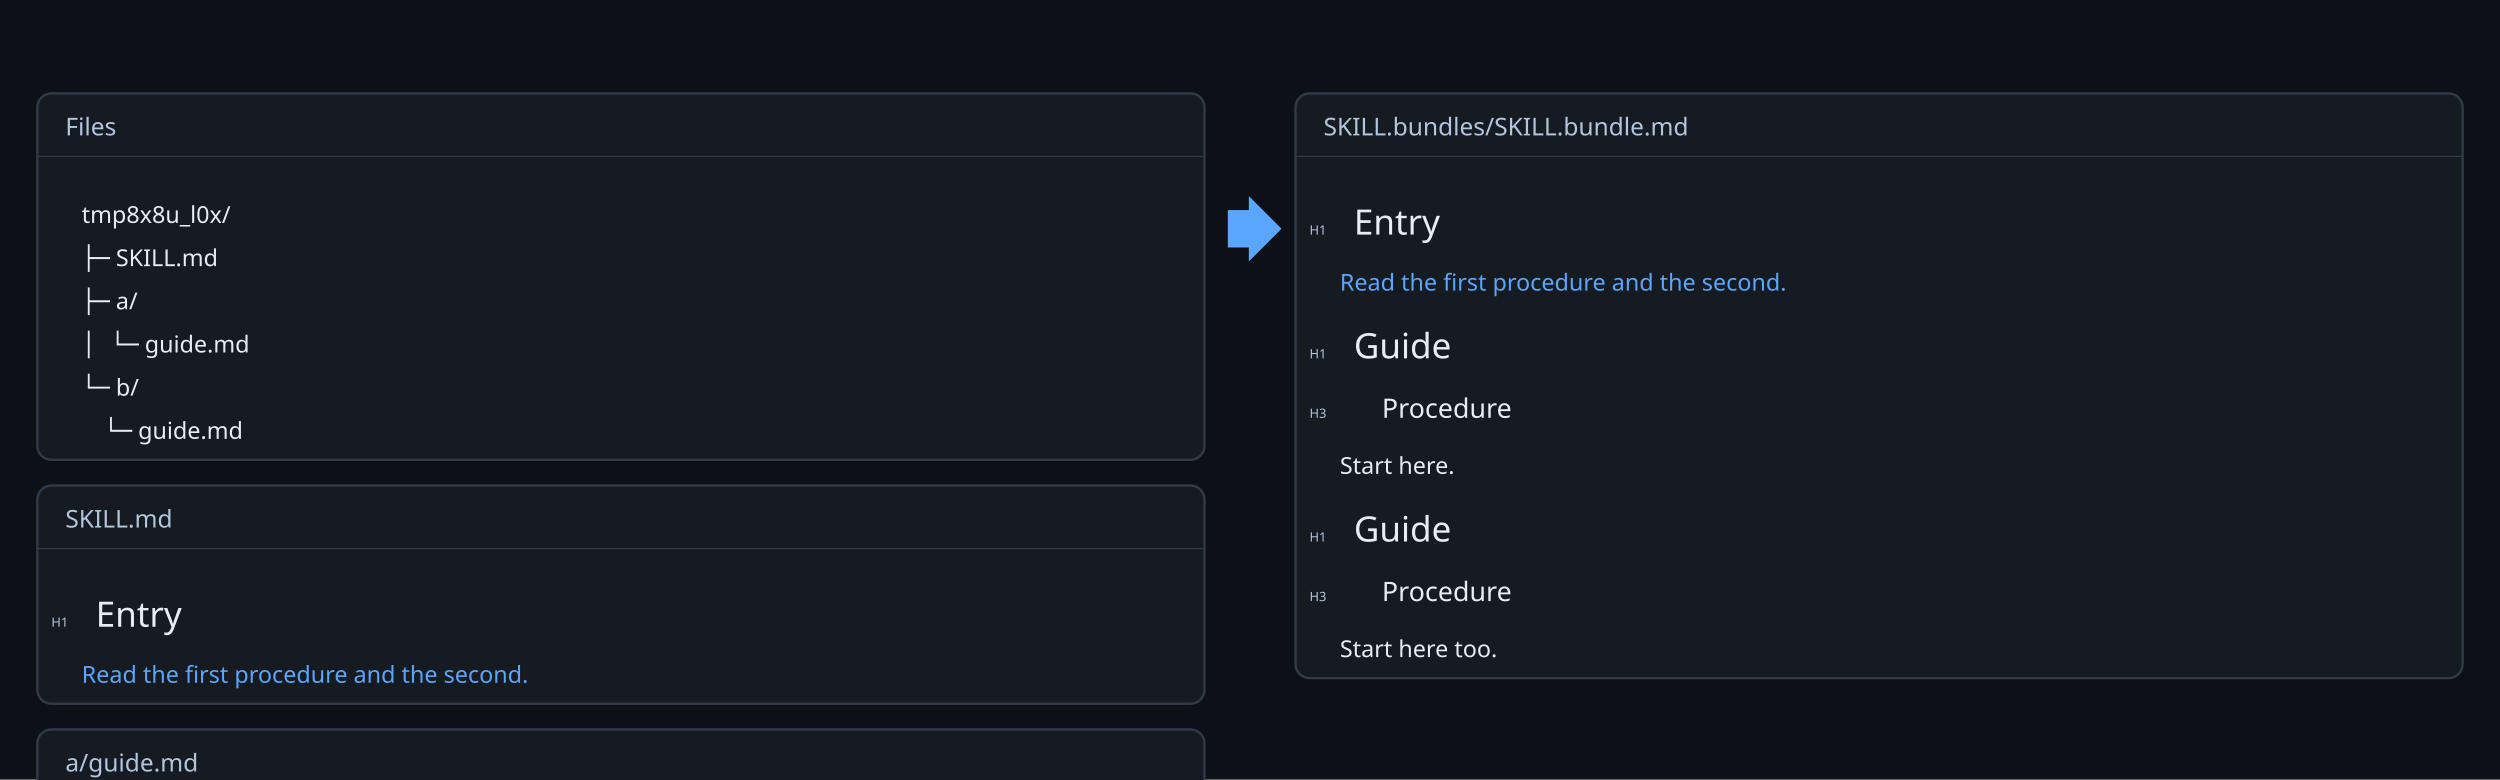
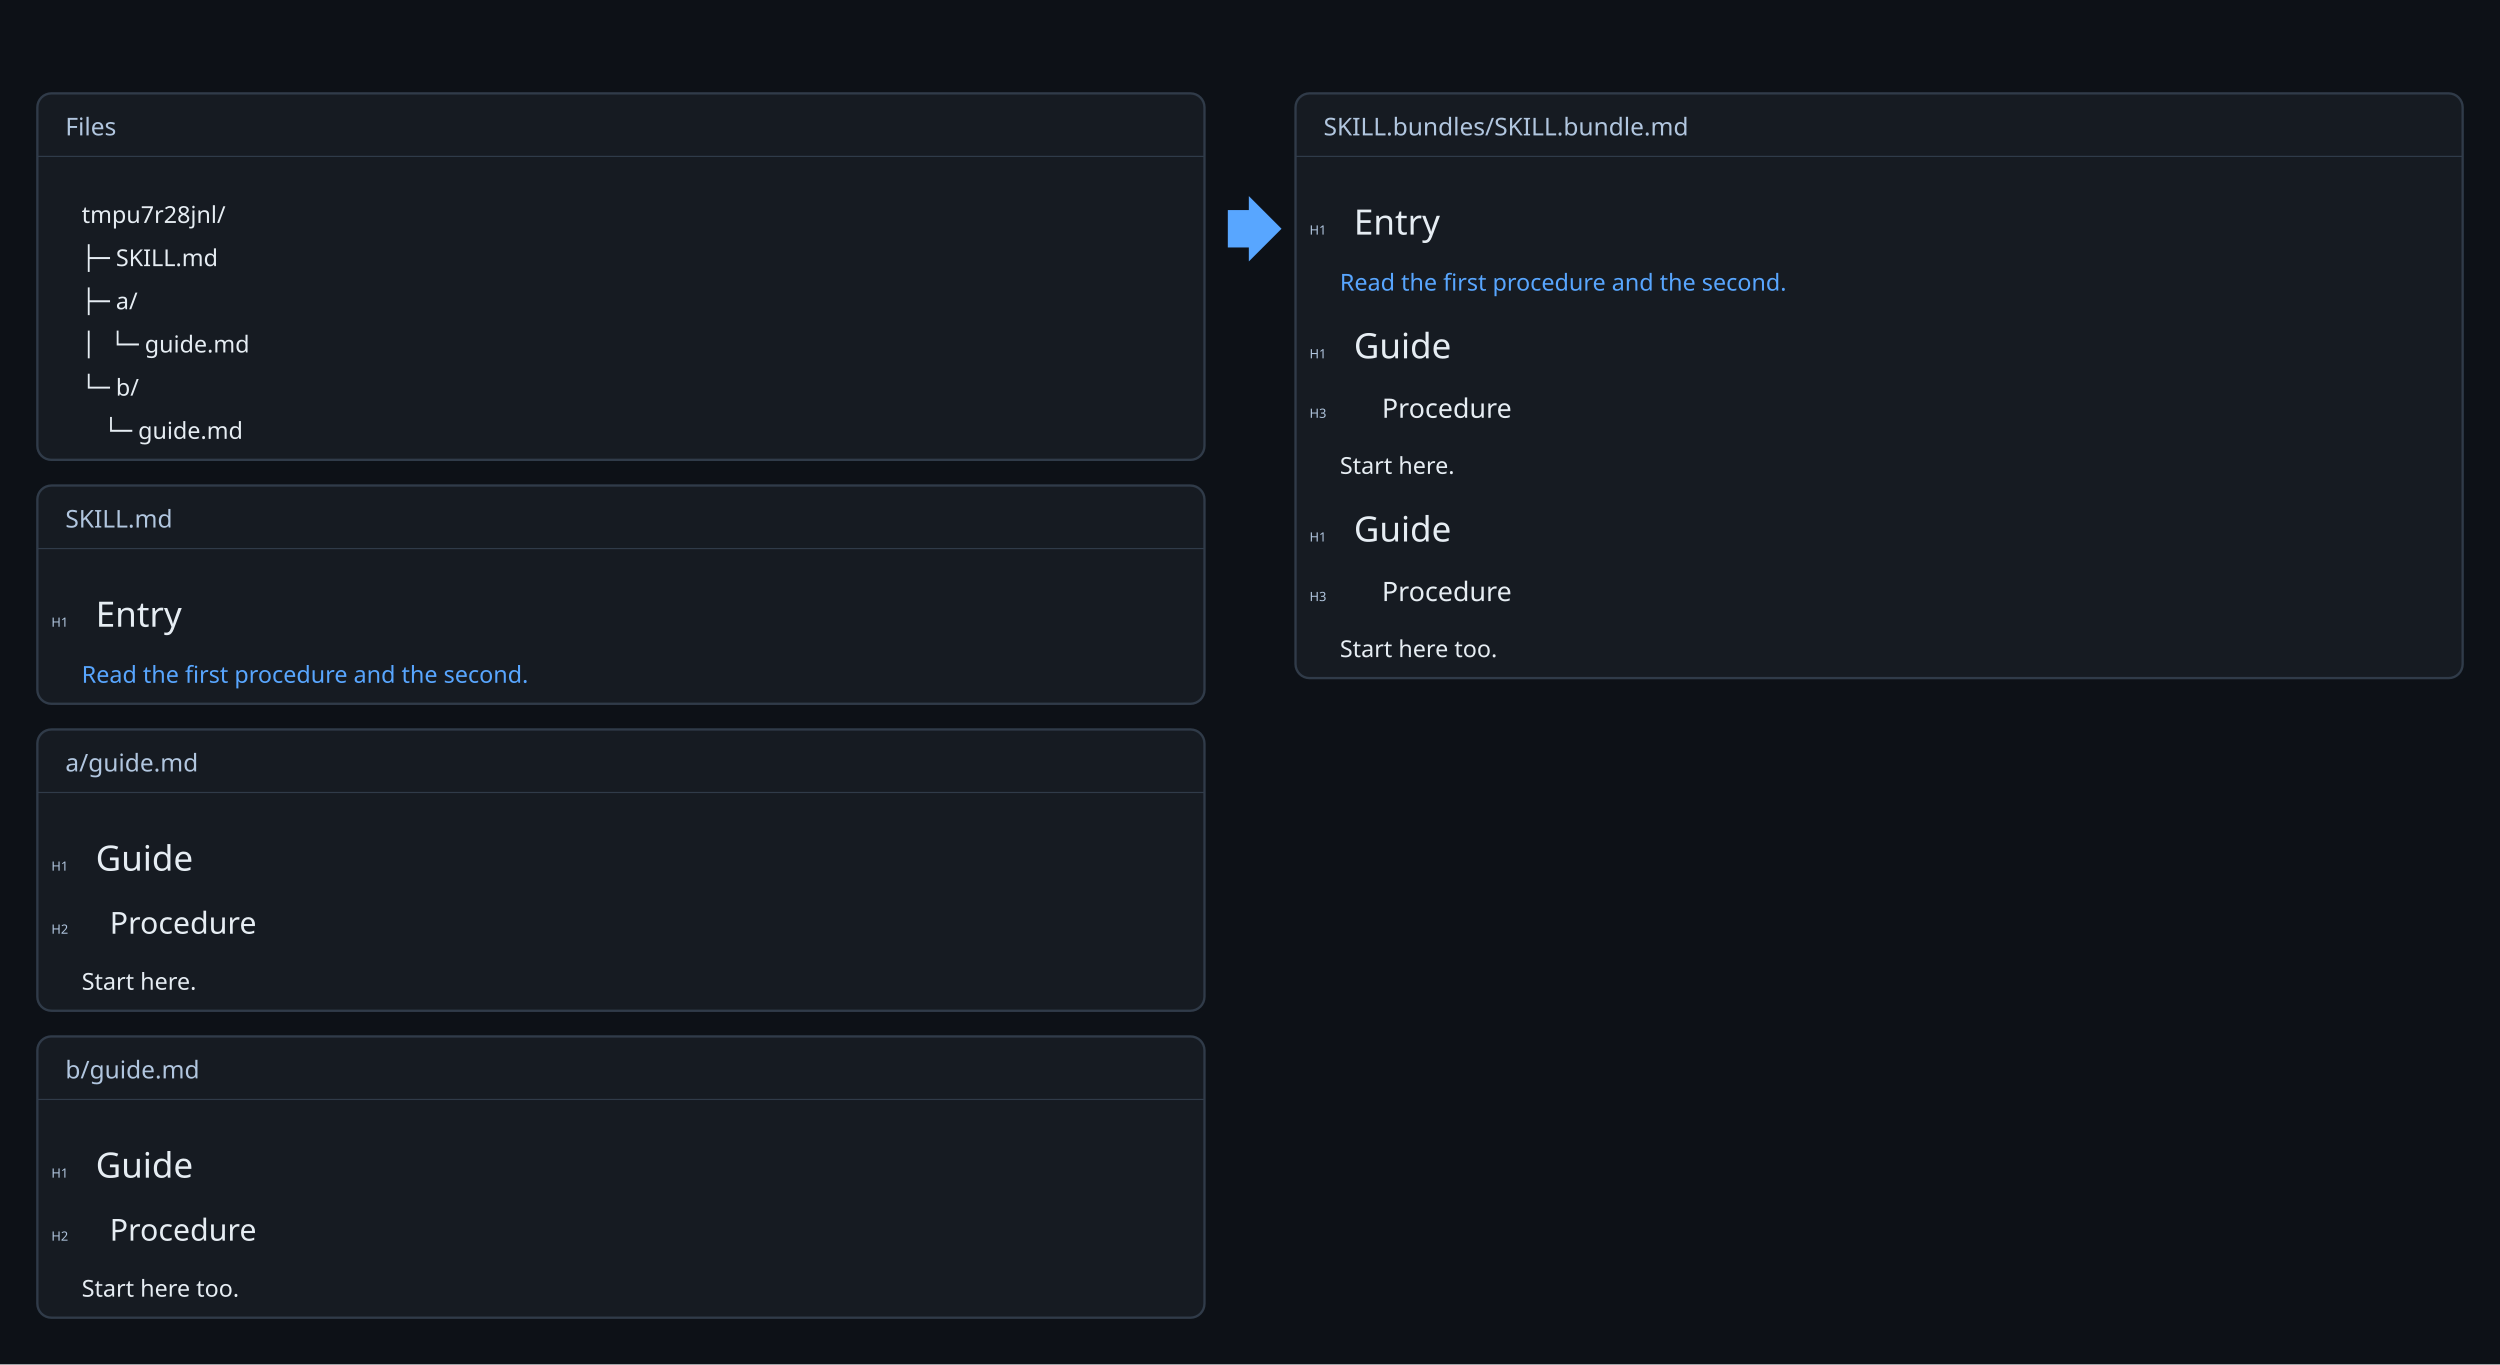
- <svg xmlns="http://www.w3.org/2000/svg" width="2142" height="668" viewBox="0 0 2142 668" role="img" aria-labelledby="title desc">
-   <rect width="2142" height="668" fill="#0d1117" />
+ <svg xmlns="http://www.w3.org/2000/svg" width="2142" height="1169" viewBox="0 0 2142 1169" role="img" aria-labelledby="title desc">
+   <rect width="2142" height="1169" fill="#0d1117" />
  <g font-family="IBM Plex Mono" xml:space="preserve">
    <rect x="32" y="80" width="1000" height="314" rx="12" fill="#161b22" stroke="#303b49" stroke-width="2" />
    <text x="56" y="116" font-size="21" fill="#b1c6df" font-weight="400">Files</text>
    <path d="M32 134 H1032" stroke="#303b49" />
-     <text x="70" y="191" font-size="20" fill="#e6edf3" font-weight="400">tmp8x8u_l0x/</text>
+     <text x="70" y="191" font-size="20" fill="#e6edf3" font-weight="400">tmpu7r28jnl/</text>
    <text x="70" y="228" font-size="20" fill="#e6edf3" font-weight="400">├─ SKILL.md</text>
    <text x="70" y="265" font-size="20" fill="#e6edf3" font-weight="400">├─ a/</text>
    <text x="70" y="302" font-size="20" fill="#e6edf3" font-weight="400">│  └─ guide.md</text>
    <text x="70" y="339" font-size="20" fill="#e6edf3" font-weight="400">└─ b/</text>
    <text x="70" y="376" font-size="20" fill="#e6edf3" font-weight="400">   └─ guide.md</text>
    <rect x="32" y="416" width="1000" height="187" rx="12" fill="#161b22" stroke="#303b49" stroke-width="2" />
    <text x="56" y="452" font-size="21" fill="#b1c6df" font-weight="400">SKILL.md</text>
    <path d="M32 470 H1032" stroke="#303b49" />
    <text x="44" y="537" font-size="11" fill="#b1c6df" font-weight="400">H1</text>
    <text x="82" y="537" font-size="30" fill="#e6edf3" font-weight="500">Entry</text>
    <text x="70" y="585" font-size="20" fill="#58a6ff" font-weight="400">Read the first procedure and the second.</text>
    <rect x="32" y="625" width="1000" height="241" rx="12" fill="#161b22" stroke="#303b49" stroke-width="2" />
    <text x="56" y="661" font-size="21" fill="#b1c6df" font-weight="400">a/guide.md</text>
    <path d="M32 679 H1032" stroke="#303b49" />
    <text x="44" y="746" font-size="11" fill="#b1c6df" font-weight="400">H1</text>
    <text x="82" y="746" font-size="30" fill="#e6edf3" font-weight="500">Guide</text>
    <text x="44" y="800" font-size="11" fill="#b1c6df" font-weight="400">H2</text>
    <text x="94" y="800" font-size="26" fill="#e6edf3" font-weight="500">Procedure</text>
    <text x="70" y="848" font-size="20" fill="#e6edf3" font-weight="400">Start here.</text>
    <rect x="32" y="888" width="1000" height="241" rx="12" fill="#161b22" stroke="#303b49" stroke-width="2" />
    <text x="56" y="924" font-size="21" fill="#b1c6df" font-weight="400">b/guide.md</text>
    <path d="M32 942 H1032" stroke="#303b49" />
    <text x="44" y="1009" font-size="11" fill="#b1c6df" font-weight="400">H1</text>
    <text x="82" y="1009" font-size="30" fill="#e6edf3" font-weight="500">Guide</text>
    <text x="44" y="1063" font-size="11" fill="#b1c6df" font-weight="400">H2</text>
    <text x="94" y="1063" font-size="26" fill="#e6edf3" font-weight="500">Procedure</text>
    <text x="70" y="1111" font-size="20" fill="#e6edf3" font-weight="400">Start here too.</text>
    <rect x="1110" y="80" width="1000" height="501" rx="12" fill="#161b22" stroke="#303b49" stroke-width="2" />
    <text x="1134" y="116" font-size="21" fill="#b1c6df" font-weight="400">SKILL.bundles/SKILL.bundle.md</text>
    <path d="M1110 134 H2110" stroke="#303b49" />
    <text x="1122" y="201" font-size="11" fill="#b1c6df" font-weight="400">H1</text>
    <text x="1160" y="201" font-size="30" fill="#e6edf3" font-weight="500">Entry</text>
    <text x="1148" y="249" font-size="20" fill="#58a6ff" font-weight="400">Read the first procedure and the second.</text>
    <text x="1122" y="307" font-size="11" fill="#b1c6df" font-weight="400">H1</text>
    <text x="1160" y="307" font-size="30" fill="#e6edf3" font-weight="500">Guide</text>
    <text x="1122" y="358" font-size="11" fill="#b1c6df" font-weight="400">H3</text>
    <text x="1184" y="358" font-size="23" fill="#e6edf3" font-weight="500">Procedure</text>
    <text x="1148" y="406" font-size="20" fill="#e6edf3" font-weight="400">Start here.</text>
    <text x="1122" y="464" font-size="11" fill="#b1c6df" font-weight="400">H1</text>
    <text x="1160" y="464" font-size="30" fill="#e6edf3" font-weight="500">Guide</text>
    <text x="1122" y="515" font-size="11" fill="#b1c6df" font-weight="400">H3</text>
    <text x="1184" y="515" font-size="23" fill="#e6edf3" font-weight="500">Procedure</text>
    <text x="1148" y="563" font-size="20" fill="#e6edf3" font-weight="400">Start here too.</text>
    <path d="M1052 180 H1070 V168 L1098 196 L1070 224 V212 H1052Z" fill="#58a6ff" />
  </g>
</svg>
